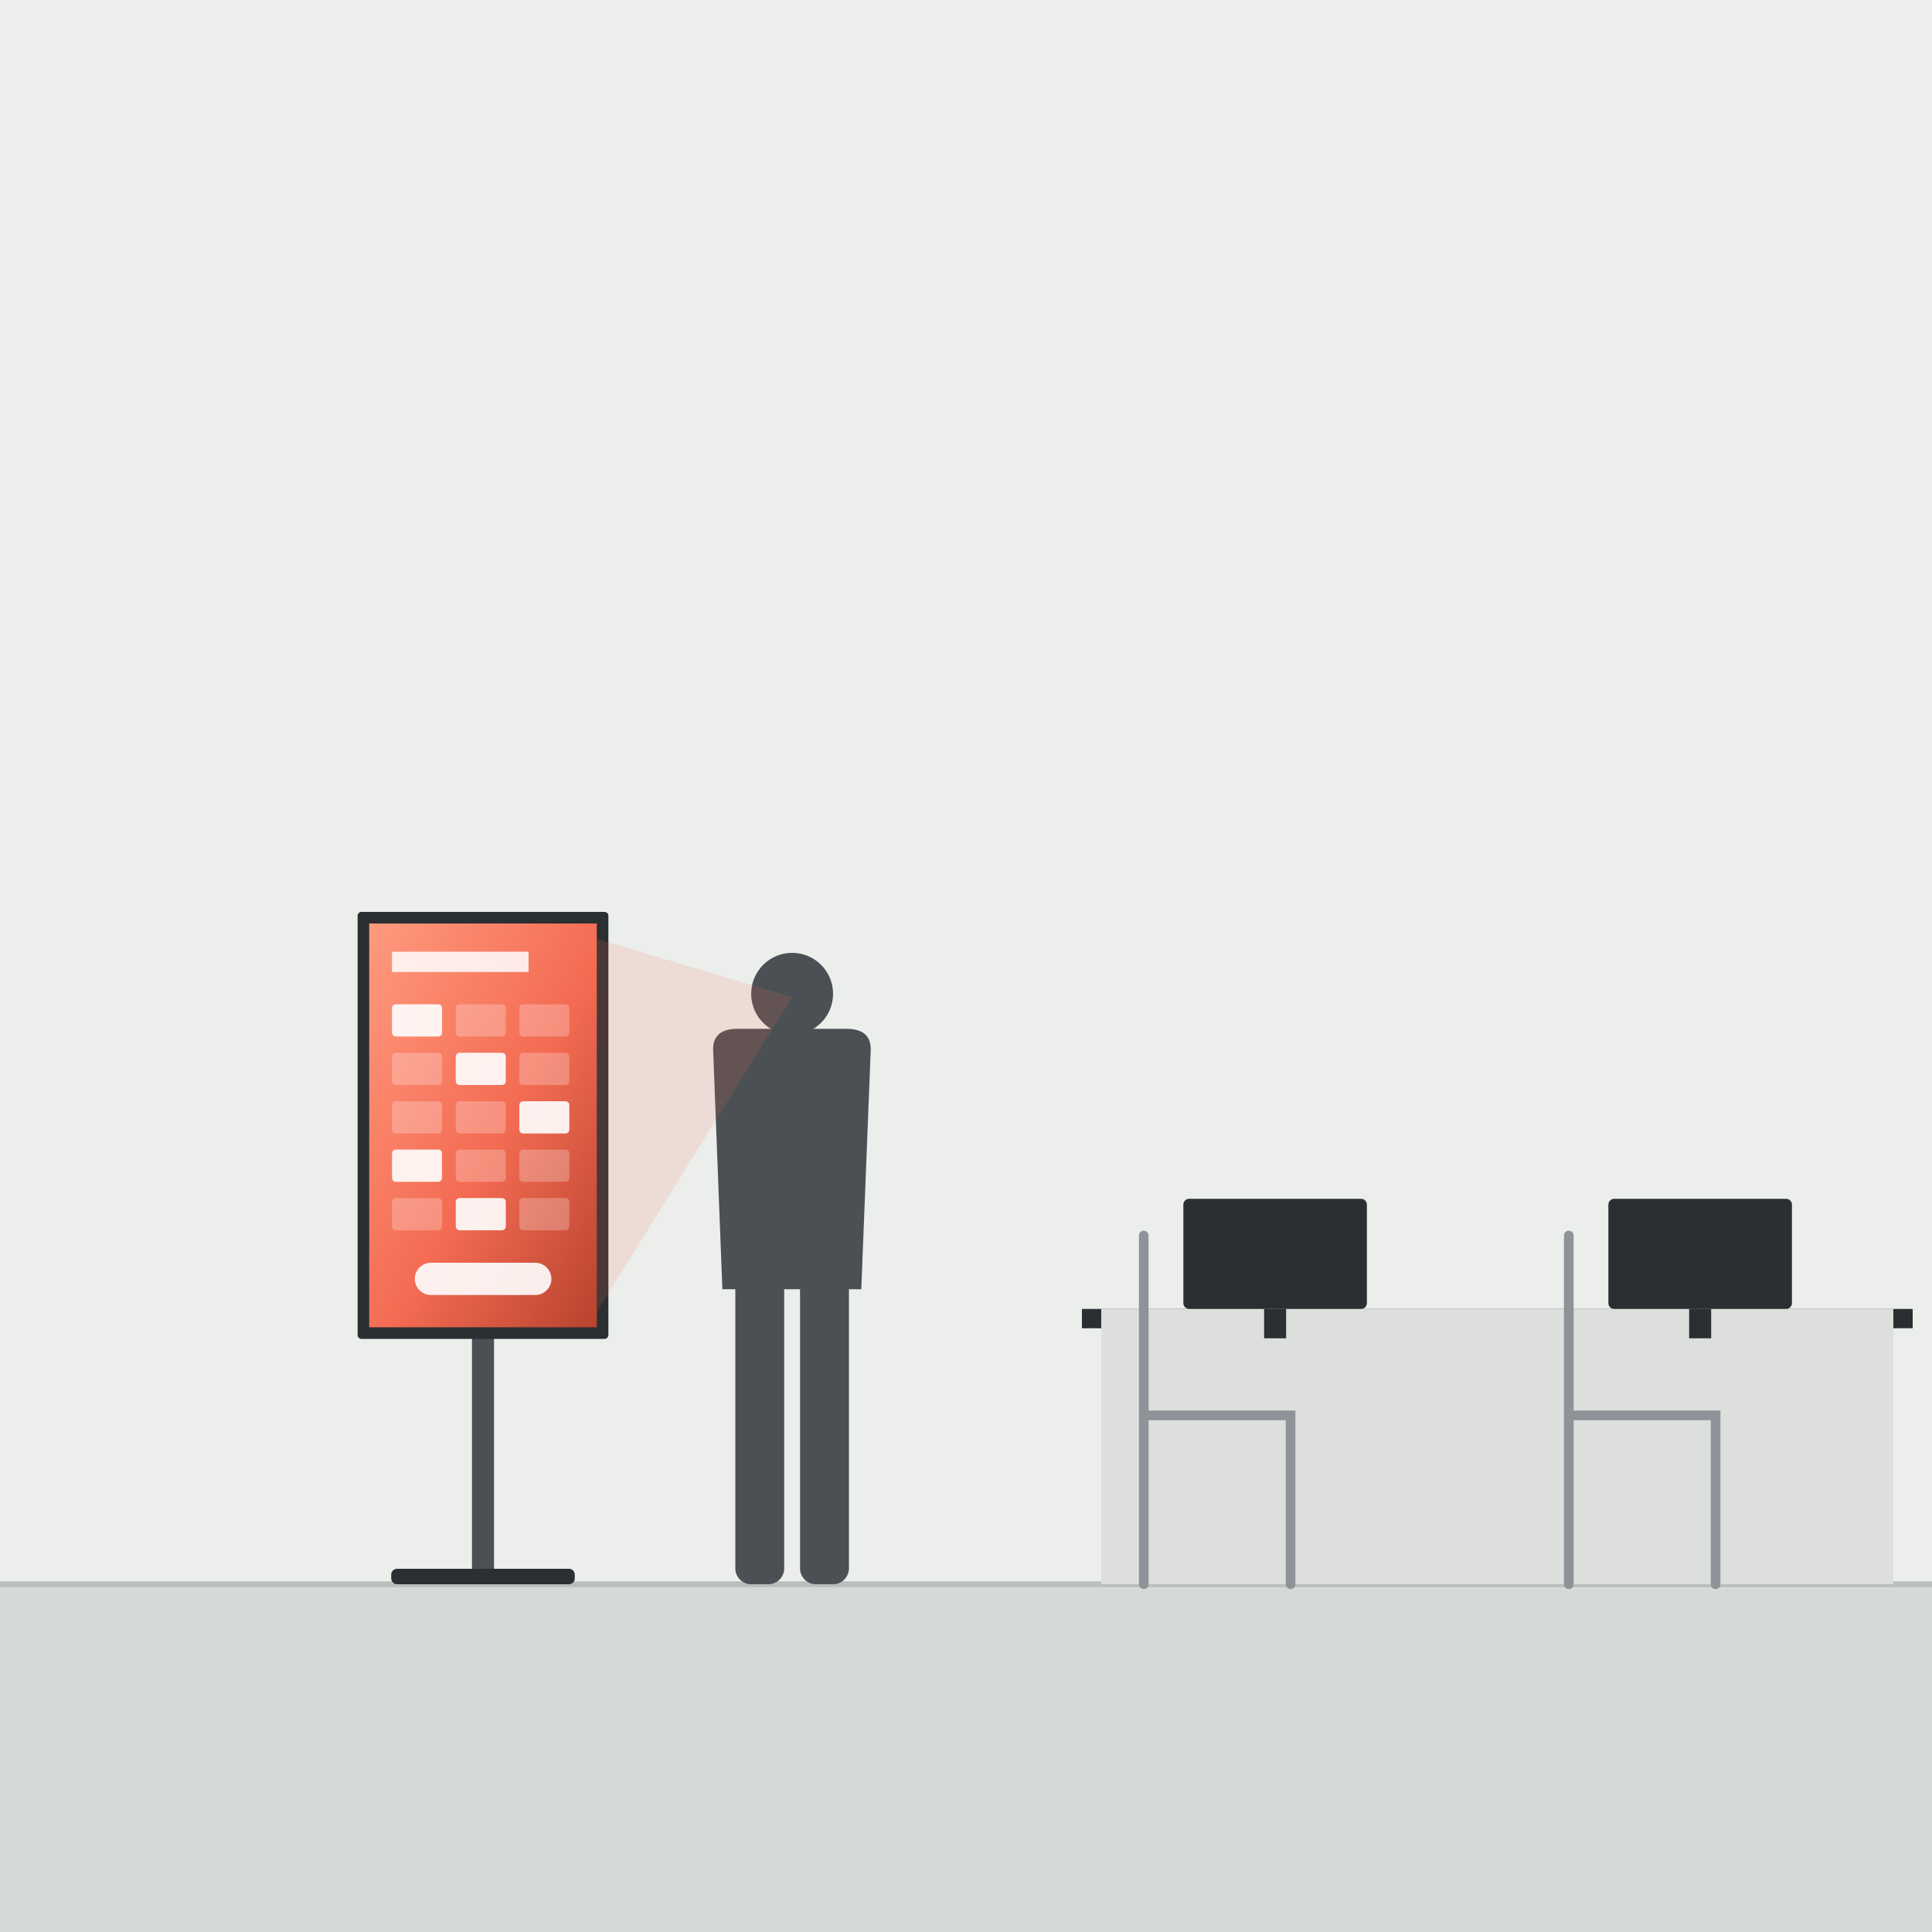
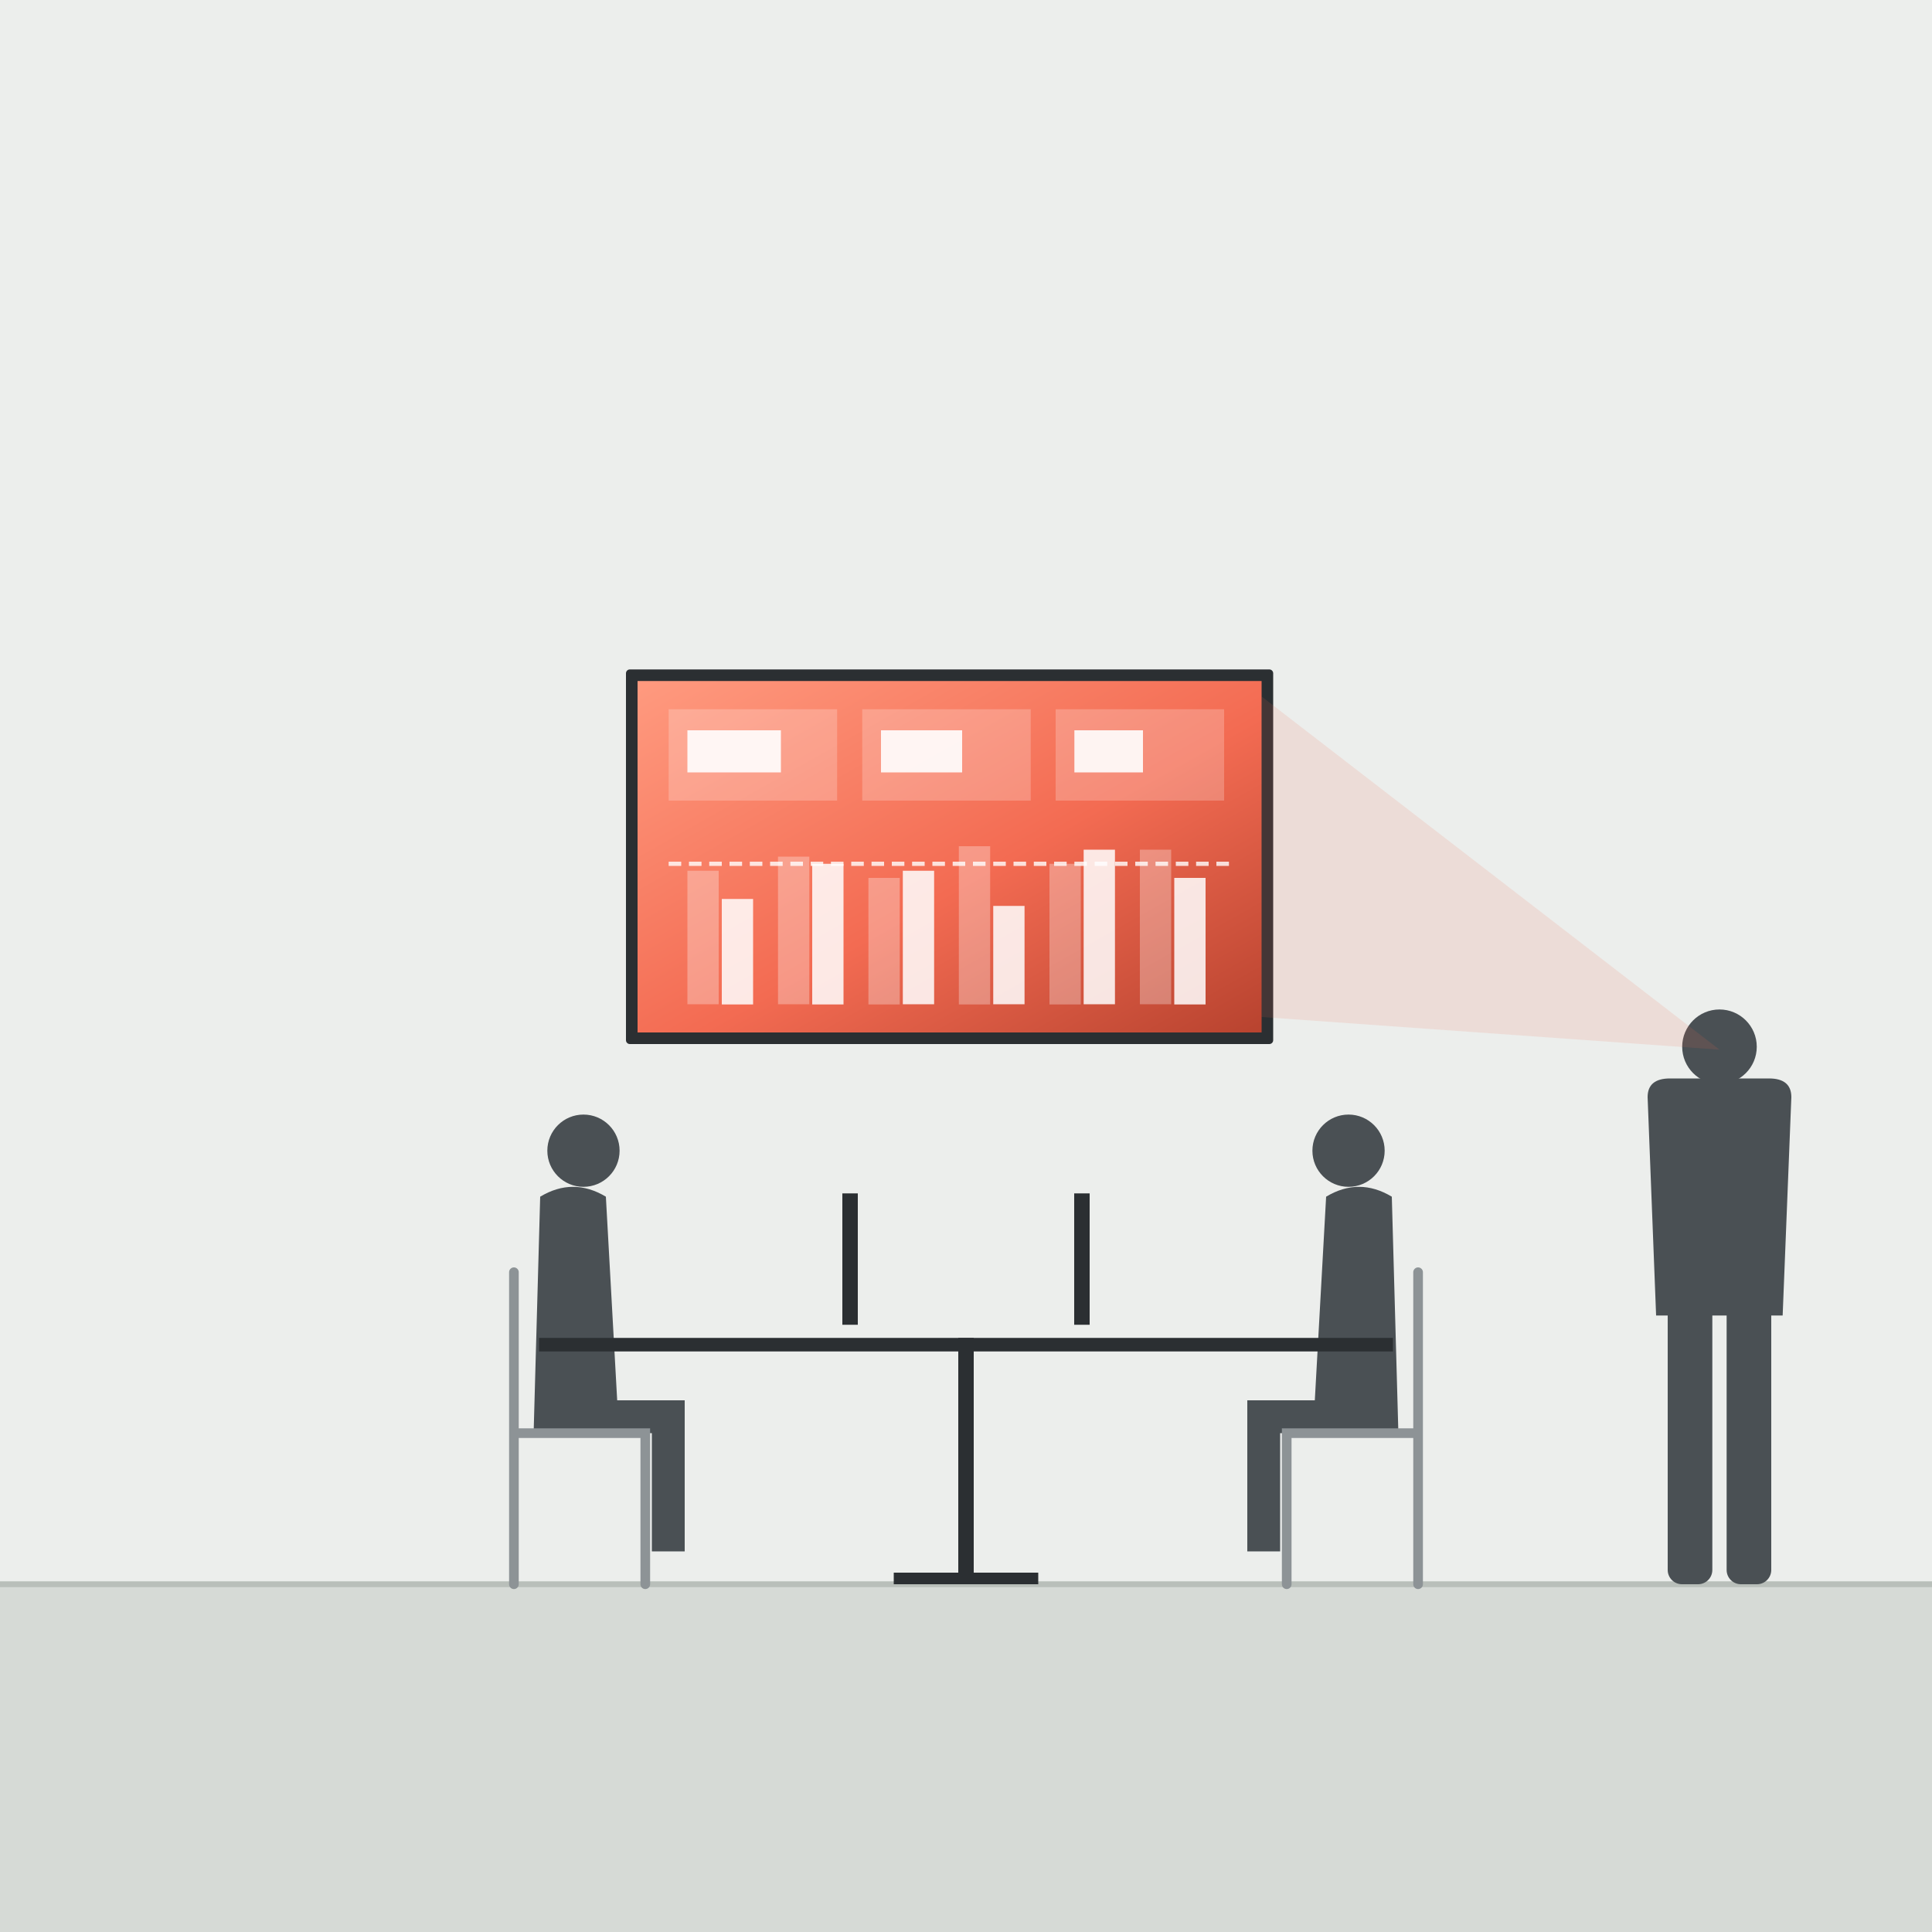
<svg xmlns="http://www.w3.org/2000/svg" viewBox="0 0 1000 1000" width="1000" height="1000">
  <defs>
    <linearGradient id="scr" x1="0" y1="0" x2="1" y2="1">
      <stop offset="0" stop-color="#ff9a7f" />
      <stop offset=".55" stop-color="#f36b52" />
      <stop offset="1" stop-color="#b8432f" />
    </linearGradient>
  </defs>
  <rect width="1000" height="1000" fill="#eceeec" />
  <rect y="820" width="1000" height="180" fill="#d6dad6" />
  <line x1="0" y1="820" x2="1000" y2="820" stroke="#b9bfba" stroke-width="3" />
-   <rect x="560.0" y="677.5" width="430.0" height="10" fill="#2b2f32" />
-   <rect x="570.0" y="677.5" width="410.0" height="142.5" fill="#dcdfdc" />
-   <rect x="612.5" y="620.5" width="95.0" height="57.0" rx="3" fill="#2b2f32" />
-   <rect x="654.3" y="677.5" width="11.4" height="15.2" fill="#2b2f32" />
+   <rect x="324.0" y="346.5" width="335.0" height="193.9" rx="2" fill="#2b2f32" />
+   <rect x="330.0" y="352.5" width="323.0" height="181.9" fill="url(#scr)" />
+   <rect x="346.1" y="367.1" width="87.2" height="47.3" fill="#fff" fill-opacity="0.22" />
+   <rect x="355.8" y="378.0" width="48.4" height="21.8" fill="#fff" fill-opacity="0.9" />
+   <rect x="446.3" y="367.1" width="87.2" height="47.3" fill="#fff" fill-opacity="0.22" />
+   <rect x="456.0" y="378.0" width="42.0" height="21.8" fill="#fff" fill-opacity="0.9" />
+   <rect x="546.4" y="367.1" width="87.2" height="47.3" fill="#fff" fill-opacity="0.22" />
+   <rect x="556.1" y="378.0" width="35.5" height="21.8" fill="#fff" fill-opacity="0.9" />
+   <rect x="355.8" y="450.7" width="16.2" height="69.1" fill="#fff" fill-opacity="0.3" />
+   <rect x="373.6" y="465.3" width="16.2" height="54.6" fill="#fff" fill-opacity="0.85" />
+   <rect x="402.7" y="443.4" width="16.2" height="76.4" fill="#fff" fill-opacity="0.3" />
+   <rect x="420.4" y="447.1" width="16.2" height="72.8" fill="#fff" fill-opacity="0.85" />
+   <rect x="449.5" y="454.4" width="16.2" height="65.5" fill="#fff" fill-opacity="0.3" />
+   <rect x="467.3" y="450.7" width="16.2" height="69.1" fill="#fff" fill-opacity="0.85" />
+   <rect x="496.3" y="438.0" width="16.2" height="81.9" fill="#fff" fill-opacity="0.3" />
+   <rect x="514.1" y="468.9" width="16.2" height="50.9" fill="#fff" fill-opacity="0.85" />
+   <rect x="543.2" y="447.1" width="16.2" height="72.8" fill="#fff" fill-opacity="0.3" />
+   <rect x="560.9" y="439.8" width="16.2" height="80.0" fill="#fff" fill-opacity="0.85" />
+   <rect x="590.0" y="439.8" width="16.2" height="80.0" fill="#fff" fill-opacity="0.3" />
+   <rect x="607.8" y="454.4" width="16.2" height="65.5" fill="#fff" fill-opacity="0.85" />
+   <line x1="346.1" y1="447.1" x2="636.8" y2="447.1" stroke="#fff" stroke-opacity=".8" stroke-width="2.2" stroke-dasharray="6.5 4.0" />
+   <g fill="#4a5054">
+     <circle cx="302.0" cy="595.6" r="18.7" />
+     <path d="M276.2 741.8 L279.6 619.4 q17.0 -10.2 34.0 0 L320.4 741.8z" />
+     <path d="M283.0 724.8 h71.4 v78.2 h-17.0 v-61.2 h-54.4z" />
+   </g>
  <g fill="none" stroke="#8d9396" stroke-width="5" stroke-linecap="round">
-     <path d="M592.0 639.5 V820.0 M592.0 732.6 H668.0 V820.0" />
+     <path d="M266.0 658.5 V820.0 M266.0 741.8 H334.0 V820.0" />
  </g>
-   <rect x="832.5" y="620.5" width="95.0" height="57.0" rx="3" fill="#2b2f32" />
-   <rect x="874.3" y="677.5" width="11.4" height="15.2" fill="#2b2f32" />
+   <g fill="#4a5054">
+     <circle cx="698.0" cy="595.6" r="18.7" />
+     <path d="M723.8 741.8 L720.4 619.4 q-17.0 -10.2 -34.0 0 L679.6 741.8z" />
+     <path d="M717.0 724.8 h-71.4 v78.2 h17.0 v-61.2 h54.4z" />
+   </g>
  <g fill="none" stroke="#8d9396" stroke-width="5" stroke-linecap="round">
-     <path d="M812.0 639.5 V820.0 M812.0 732.6 H888.0 V820.0" />
+     <path d="M734.0 658.5 V820.0 M734.0 741.8 H666.0 V820.0" />
  </g>
-   <rect x="244.3" y="687.0" width="11.4" height="133.0" fill="#4a5054" />
-   <rect x="202.5" y="812.0" width="95.0" height="8" rx="3" fill="#2b2f32" />
-   <rect x="185.1" y="472.0" width="129.8" height="221.0" rx="2" fill="#2b2f32" />
-   <rect x="191.1" y="478.0" width="117.8" height="209.0" fill="url(#scr)" />
-   <rect x="202.9" y="492.6" width="70.7" height="10.5" fill="#fff" fill-opacity="0.85" />
-   <rect x="202.9" y="519.8" width="25.9" height="16.7" rx="2" fill="#fff" fill-opacity="0.9" />
-   <rect x="202.9" y="544.9" width="25.9" height="16.7" rx="2" fill="#fff" fill-opacity="0.25" />
-   <rect x="202.9" y="570.0" width="25.9" height="16.7" rx="2" fill="#fff" fill-opacity="0.25" />
-   <rect x="202.9" y="595.0" width="25.9" height="16.7" rx="2" fill="#fff" fill-opacity="0.9" />
-   <rect x="202.9" y="620.1" width="25.9" height="16.7" rx="2" fill="#fff" fill-opacity="0.25" />
-   <rect x="235.9" y="519.8" width="25.9" height="16.7" rx="2" fill="#fff" fill-opacity="0.25" />
-   <rect x="235.9" y="544.9" width="25.9" height="16.7" rx="2" fill="#fff" fill-opacity="0.9" />
-   <rect x="235.9" y="570.0" width="25.9" height="16.7" rx="2" fill="#fff" fill-opacity="0.25" />
-   <rect x="235.9" y="595.0" width="25.9" height="16.7" rx="2" fill="#fff" fill-opacity="0.25" />
-   <rect x="235.9" y="620.1" width="25.9" height="16.7" rx="2" fill="#fff" fill-opacity="0.9" />
-   <rect x="268.8" y="519.8" width="25.9" height="16.7" rx="2" fill="#fff" fill-opacity="0.25" />
-   <rect x="268.8" y="544.9" width="25.9" height="16.7" rx="2" fill="#fff" fill-opacity="0.25" />
-   <rect x="268.8" y="570.0" width="25.9" height="16.7" rx="2" fill="#fff" fill-opacity="0.9" />
-   <rect x="268.8" y="595.0" width="25.9" height="16.7" rx="2" fill="#fff" fill-opacity="0.25" />
-   <rect x="268.8" y="620.1" width="25.9" height="16.7" rx="2" fill="#fff" fill-opacity="0.25" />
-   <rect x="214.7" y="653.6" width="70.7" height="16.7" rx="8.4" fill="#fff" fill-opacity="0.9" />
+   <g fill="#2b2f32">
+     <rect x="279.0" y="692.5" width="442.0" height="7" />
+     <rect x="496.0" y="692.5" width="8" height="127.5" />
+     <rect x="462.6" y="814.0" width="74.8" height="6" />
+   </g>
+   <rect x="436" y="617.7" width="8" height="68.0" fill="#2b2f32" />
+   <rect x="556" y="617.7" width="8" height="68.0" fill="#2b2f32" />
  <g fill="#4a5054">
-     <circle cx="410.0" cy="514.4" r="21.2" />
-     <path d="M369.1 543.1 q0 -10.6 12.7 -10.6 h56.2 q12.7 0 12.7 10.6 l-4.9 124.2 h-71.9z" />
-     <rect x="380.6" y="657.6" width="25.3" height="162.4" rx="8.2" />
-     <rect x="414.1" y="657.6" width="25.3" height="162.4" rx="8.2" />
+     <circle cx="890.0" cy="541.8" r="19.3" />
+     <path d="M852.8 567.9 q0 -9.7 11.6 -9.7 h51.2 q11.6 0 11.6 9.7 l-4.5 113.0 h-65.5z" />
+     <rect x="863.2" y="672.1" width="23.1" height="147.9" rx="7.4" />
+     <rect x="893.7" y="672.1" width="23.1" height="147.9" rx="7.4" />
  </g>
-   <path d="M410.0 516.1 L308.9 486.0 L308.9 679.0z" fill="#f36b52" fill-opacity="0.15" />
+   <path d="M890.0 543.3 L653.0 360.5 L653.0 526.4z" fill="#f36b52" fill-opacity="0.13" />
</svg>
